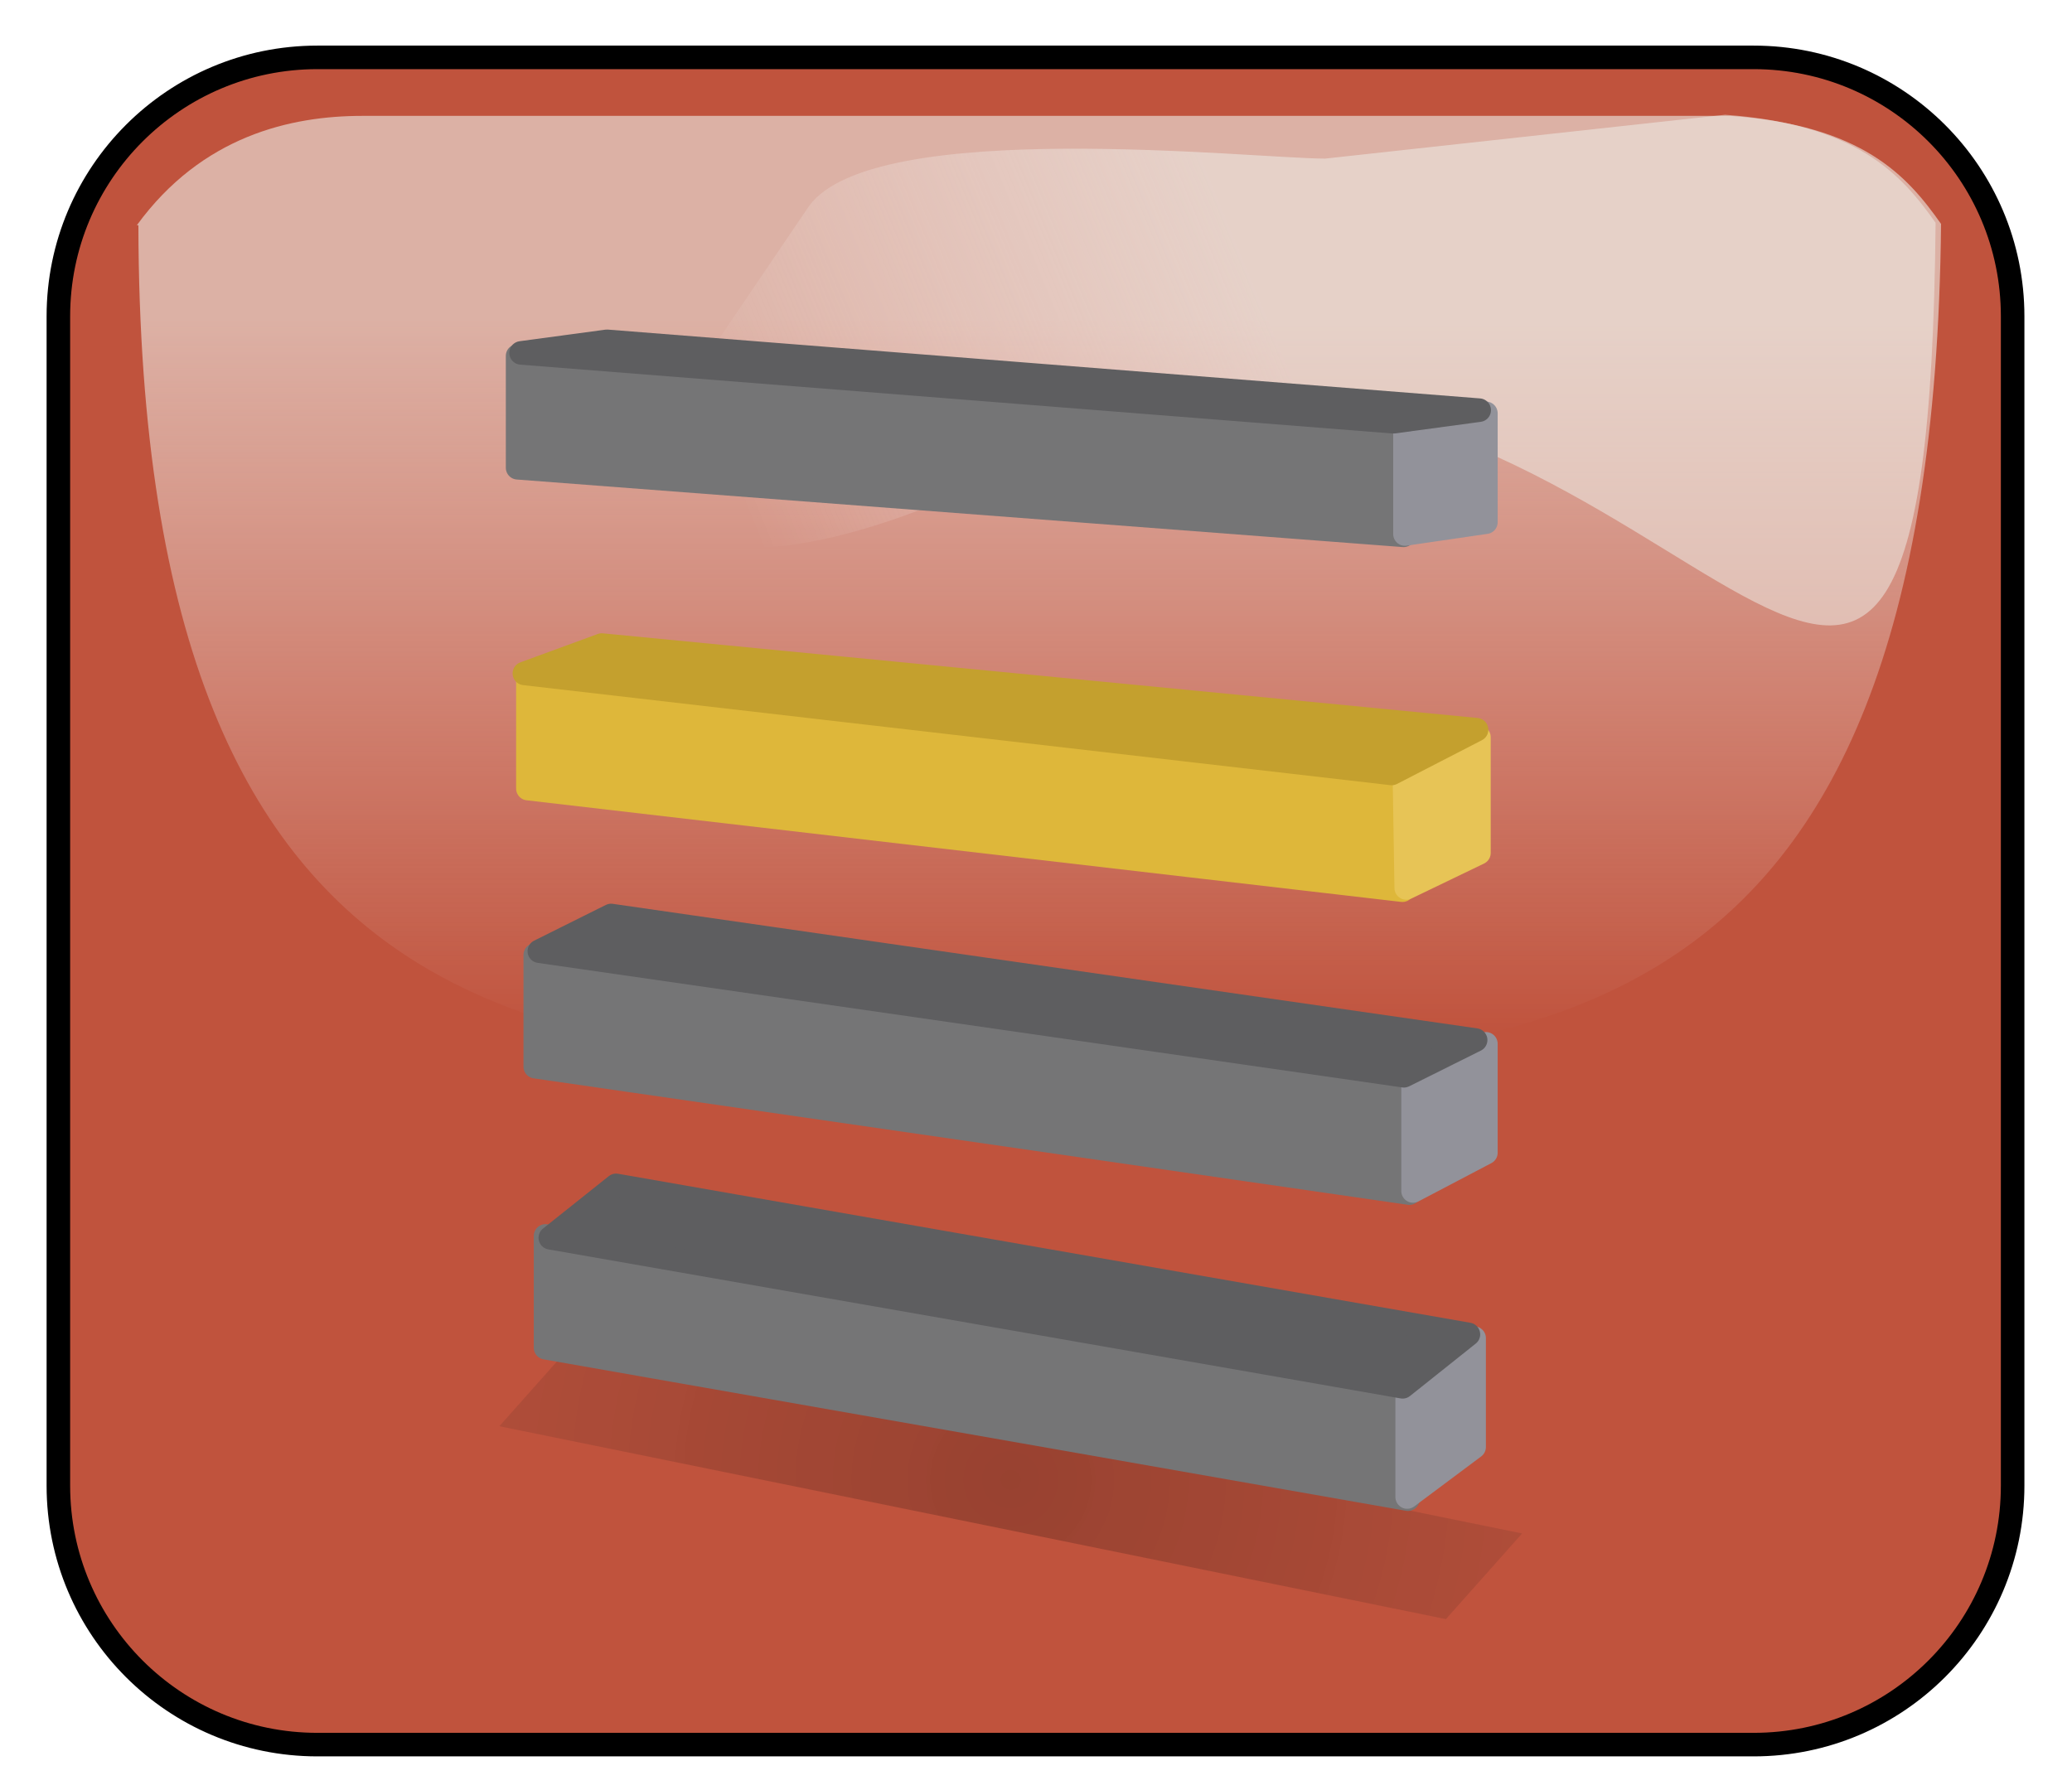
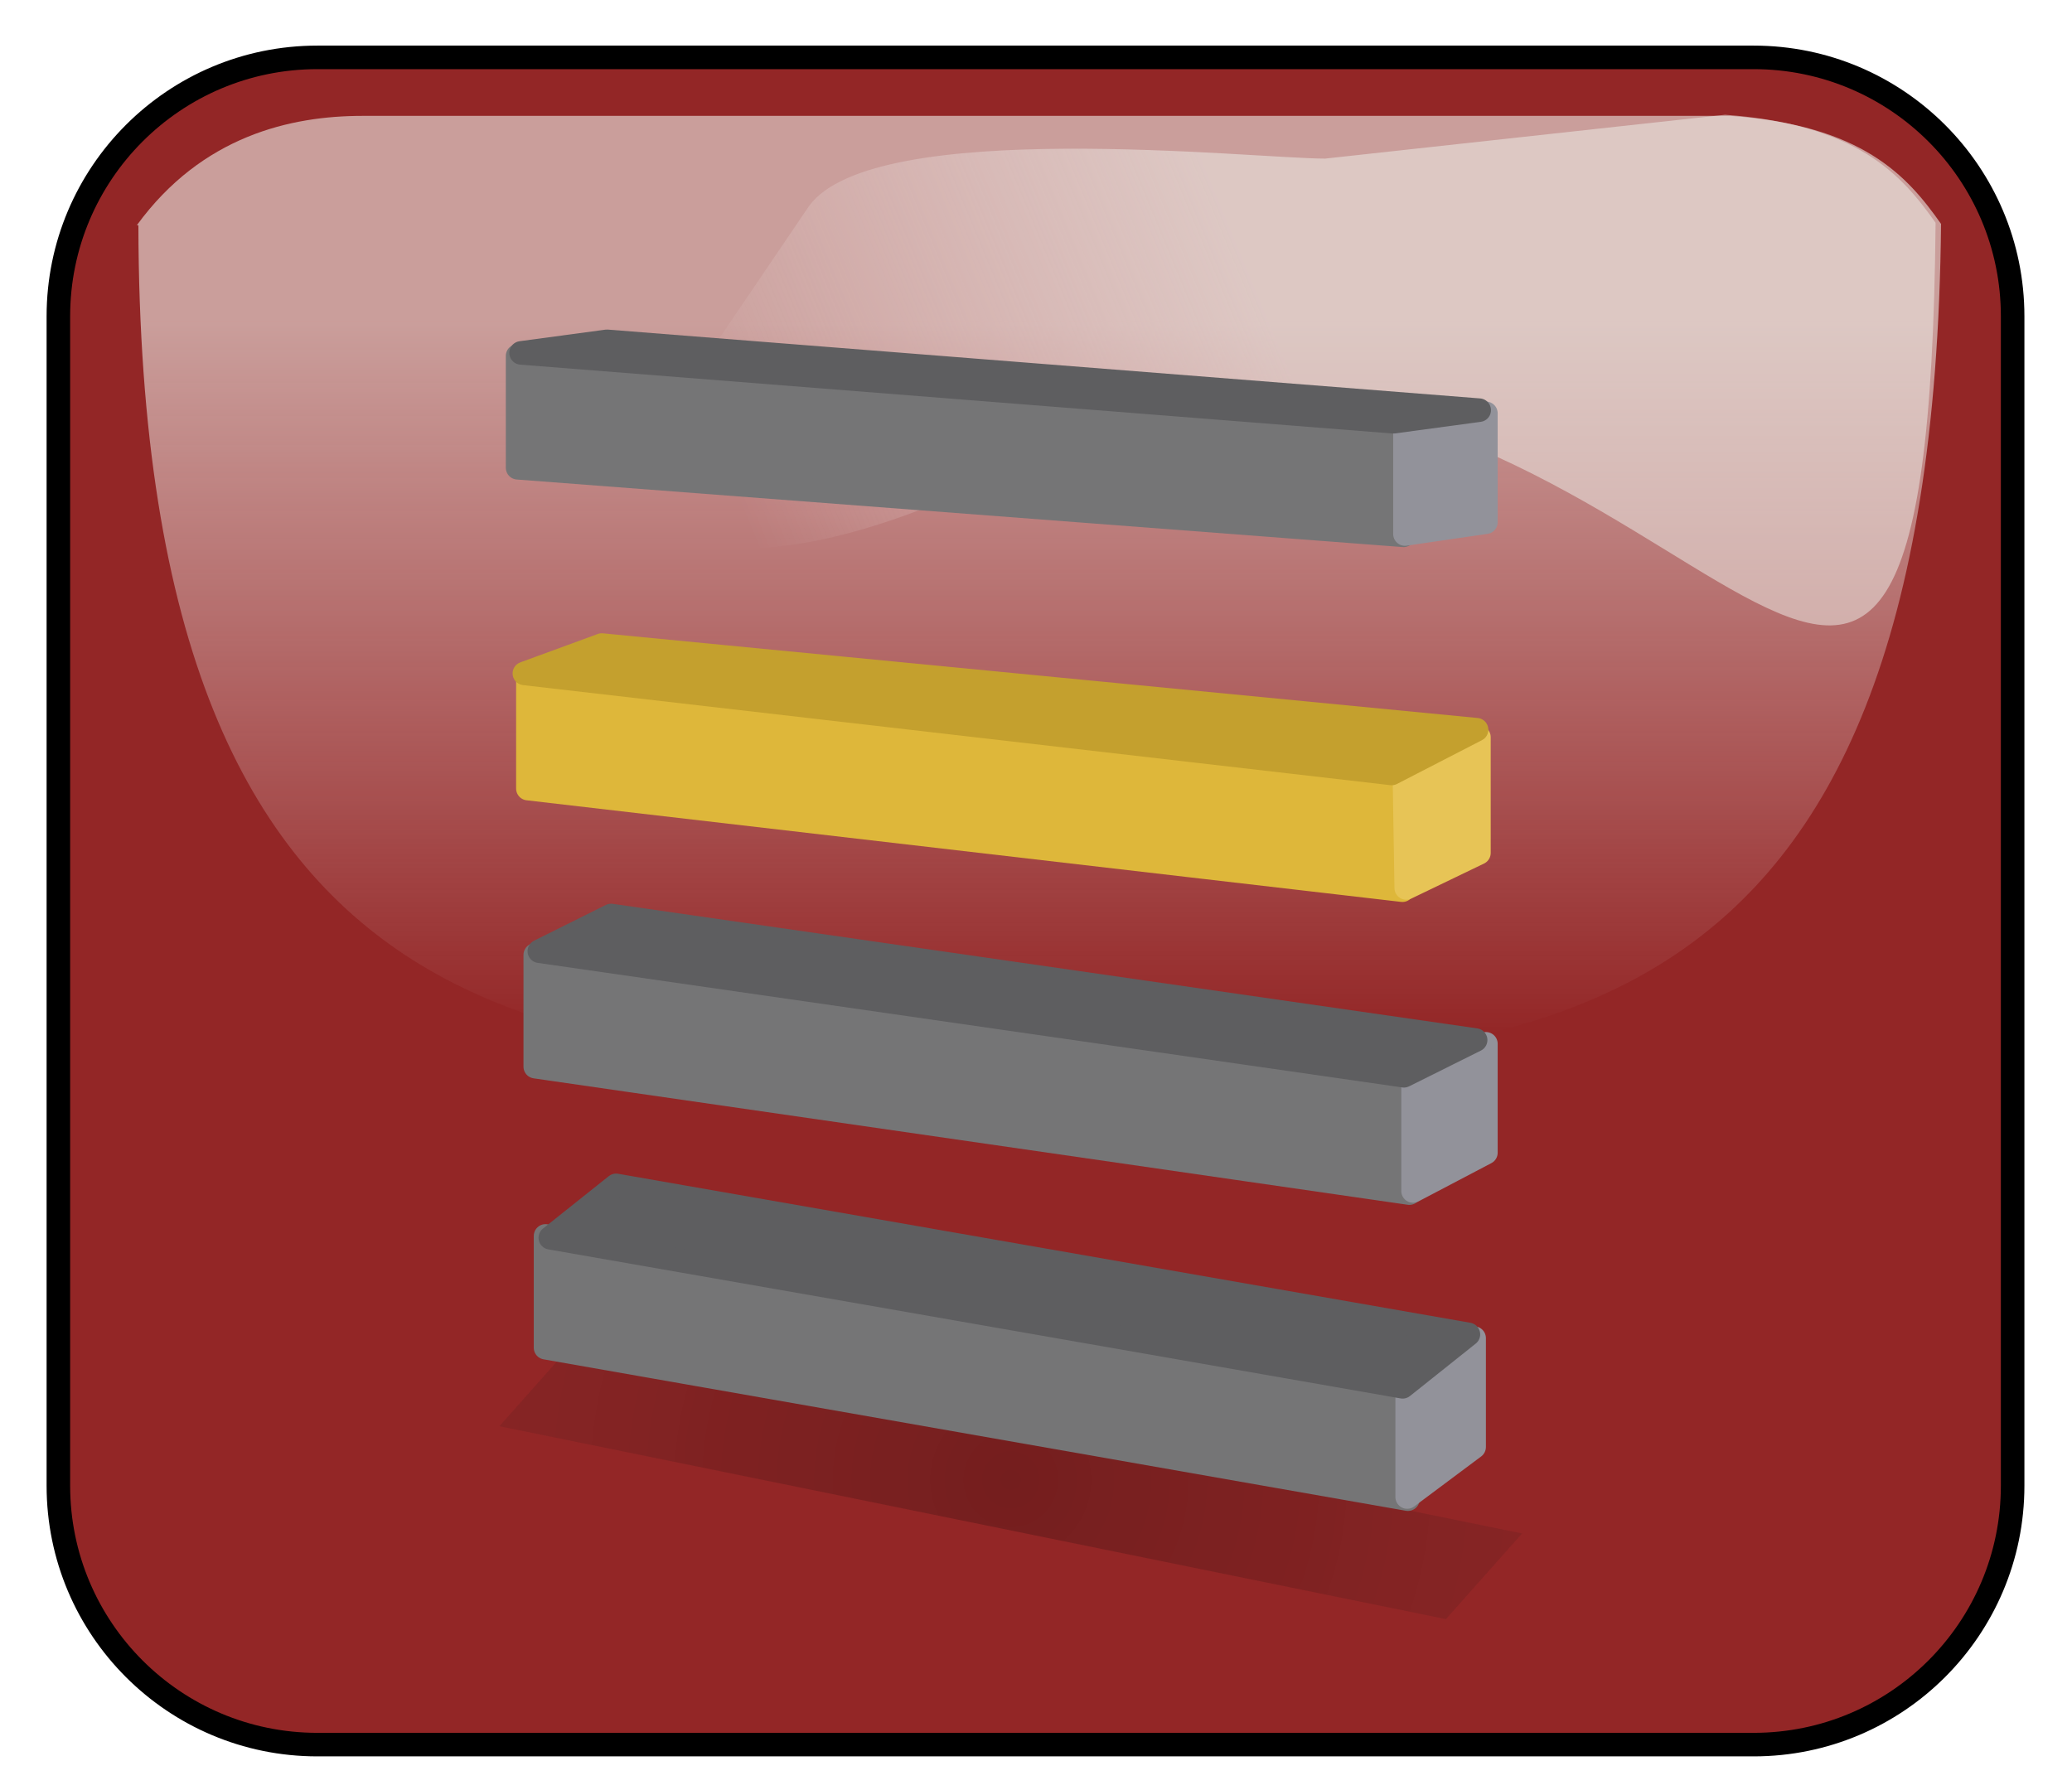
<svg xmlns="http://www.w3.org/2000/svg" version="1.1" baseProfile="full" width="88" height="76" viewBox="0 0 88.00 76.00" enable-background="new 0 0 88.00 76.00" xml:space="preserve">
-   <path fill="#C0533D" fill-opacity="1" stroke-linejoin="round" stroke="#000000" stroke-opacity="1" d="M 13.479,2.437L 74.479,2.437C 80.554,2.437 85.479,7.362 85.479,13.438L 85.479,63.104C 85.479,69.179 80.554,74.104 74.479,74.104L 13.479,74.104C 7.404,74.104 2.479,69.179 2.479,63.104L 2.479,13.438C 2.479,7.362 7.404,2.437 13.479,2.437 Z " />
+   <path fill="#932626" fill-opacity="1" stroke-linejoin="round" stroke="#000000" stroke-opacity="1" d="M 13.479,2.437L 74.479,2.437C 80.554,2.437 85.479,7.362 85.479,13.438L 85.479,63.104C 85.479,69.179 80.554,74.104 74.479,74.104L 13.479,74.104C 7.404,74.104 2.479,69.179 2.479,63.104L 2.479,13.438C 2.479,7.362 7.404,2.437 13.479,2.437 Z " />
  <linearGradient id="SVGID_Fill1_" gradientUnits="objectBoundingBox" x1="0.504" y1="-0.275" x2="2.054" y2="-0.275" gradientTransform="rotate(90 0.503869 -0.274908)">
    <stop offset="0.316" stop-color="#F0F1EC" stop-opacity="0.592" />
    <stop offset="0.8" stop-color="#FFFFFF" stop-opacity="0" />
  </linearGradient>
  <path fill="url(#SVGID_Fill1_)" stroke-width="0.2" stroke-linejoin="round" d="M 73.499,4.922L 15.388,4.922C 12.354,4.922 8.58,5.769 5.812,9.567L 5.878,9.567C 5.944,45.166 24.044,45.287 44.422,45.287C 64.799,45.287 82.108,44.942 82.438,9.483L 82.438,9.511C 80.988,7.444 79.077,5.322 73.499,4.922 Z " />
  <linearGradient id="SVGID_Fill2_" gradientUnits="objectBoundingBox" x1="0.94" y1="0.437" x2="2.525" y2="0.437" gradientTransform="rotate(170.5466 0.940186 0.437275)">
    <stop offset="0.274" stop-color="#F0F1EC" stop-opacity="0.502" />
    <stop offset="0.563" stop-color="#FFFFFF" stop-opacity="0" />
  </linearGradient>
  <path fill="url(#SVGID_Fill2_)" stroke-width="0.2" stroke-linejoin="round" d="M 73.268,4.875L 56.281,6.737C 53.247,6.737 37.13,4.949 34.363,8.748L 26.281,20.664C 30.64,27.669 45.959,18.578 48.331,16.828C 71.962,13.812 81.877,44.896 82.207,9.437L 82.207,9.464C 80.757,7.398 78.847,5.275 73.268,4.875 Z " />
  <path fill="#757576" fill-opacity="1" stroke-linejoin="round" stroke="#757576" stroke-opacity="1" d="M 21.983,15.118L 59.608,17.989L 59.608,22.739L 21.983,19.869L 21.983,15.118 Z " />
  <radialGradient id="SVGID_Fill3_" cx="42.927" cy="62.857" r="22.218" gradientUnits="userSpaceOnUse">
    <stop offset="0" stop-color="#000000" stop-opacity="0.208" />
    <stop offset="1" stop-color="#111111" stop-opacity="0.098" />
  </radialGradient>
  <path fill="url(#SVGID_Fill3_)" stroke-width="0.2" stroke-linejoin="round" d="M 24.444,56.941L 64.645,65.135L 61.41,68.773L 21.209,60.58L 24.444,56.941 Z " />
  <path fill="#DEB73A" fill-opacity="1" stroke-linejoin="round" stroke="#DEB73A" stroke-opacity="1" d="M 22.42,28.746L 59.729,32.812L 59.562,37.812L 22.42,33.496L 22.42,28.746 Z " />
  <path fill="#757576" fill-opacity="1" stroke-linejoin="round" stroke="#757576" stroke-opacity="1" d="M 22.733,40.558L 59.858,45.929L 59.858,50.679L 22.733,45.308L 22.733,40.558 Z " />
  <path fill="#757576" fill-opacity="1" stroke-linejoin="round" stroke="#757576" stroke-opacity="1" d="M 23.17,52.496L 59.795,58.929L 59.795,63.679L 23.17,57.246L 23.17,52.496 Z " />
  <path fill="#E7C456" fill-opacity="1" stroke-linejoin="round" stroke="#E7C456" stroke-opacity="1" d="M 59.646,32.896L 62.812,31.312L 62.812,36.229L 59.724,37.717L 59.646,32.896 Z " />
  <path fill="#92929A" fill-opacity="1" stroke-linejoin="round" stroke="#92929A" stroke-opacity="1" d="M 60.014,45.962L 63.108,44.337L 63.108,48.962L 60.014,50.587L 60.014,45.962 Z " />
  <path fill="#92929A" fill-opacity="1" stroke-linejoin="round" stroke="#92929A" stroke-opacity="1" d="M 59.764,58.962L 62.608,56.838L 62.608,61.463L 59.764,63.587L 59.764,58.962 Z " />
  <path fill="#C4A02E" fill-opacity="1" stroke-linejoin="round" stroke="#C4A02E" stroke-opacity="1" d="M 25.558,27.399L 62.711,30.995L 59.104,32.854L 22.271,28.604L 25.558,27.399 Z " />
  <path fill="#92929A" fill-opacity="1" stroke-linejoin="round" stroke="#92929A" stroke-opacity="1" d="M 59.67,18.058L 63.108,17.556L 63.108,22.181L 59.67,22.683L 59.67,18.058 Z " />
  <path fill="#5E5E60" fill-opacity="1" stroke-linejoin="round" stroke="#5E5E60" stroke-opacity="1" d="M 25.777,14.498L 62.823,17.422L 59.177,17.915L 22.131,14.99L 25.777,14.498 Z " />
  <path fill="#5E5E60" fill-opacity="1" stroke-linejoin="round" stroke="#5E5E60" stroke-opacity="1" d="M 25.953,38.886L 62.672,44.177L 59.625,45.695L 22.906,40.404L 25.953,38.886 Z " />
  <path fill="#5E5E60" fill-opacity="1" stroke-linejoin="round" stroke="#5E5E60" stroke-opacity="1" d="M 26.167,50.349L 62.365,56.679L 59.571,58.907L 23.373,52.576L 26.167,50.349 Z " />
</svg>
